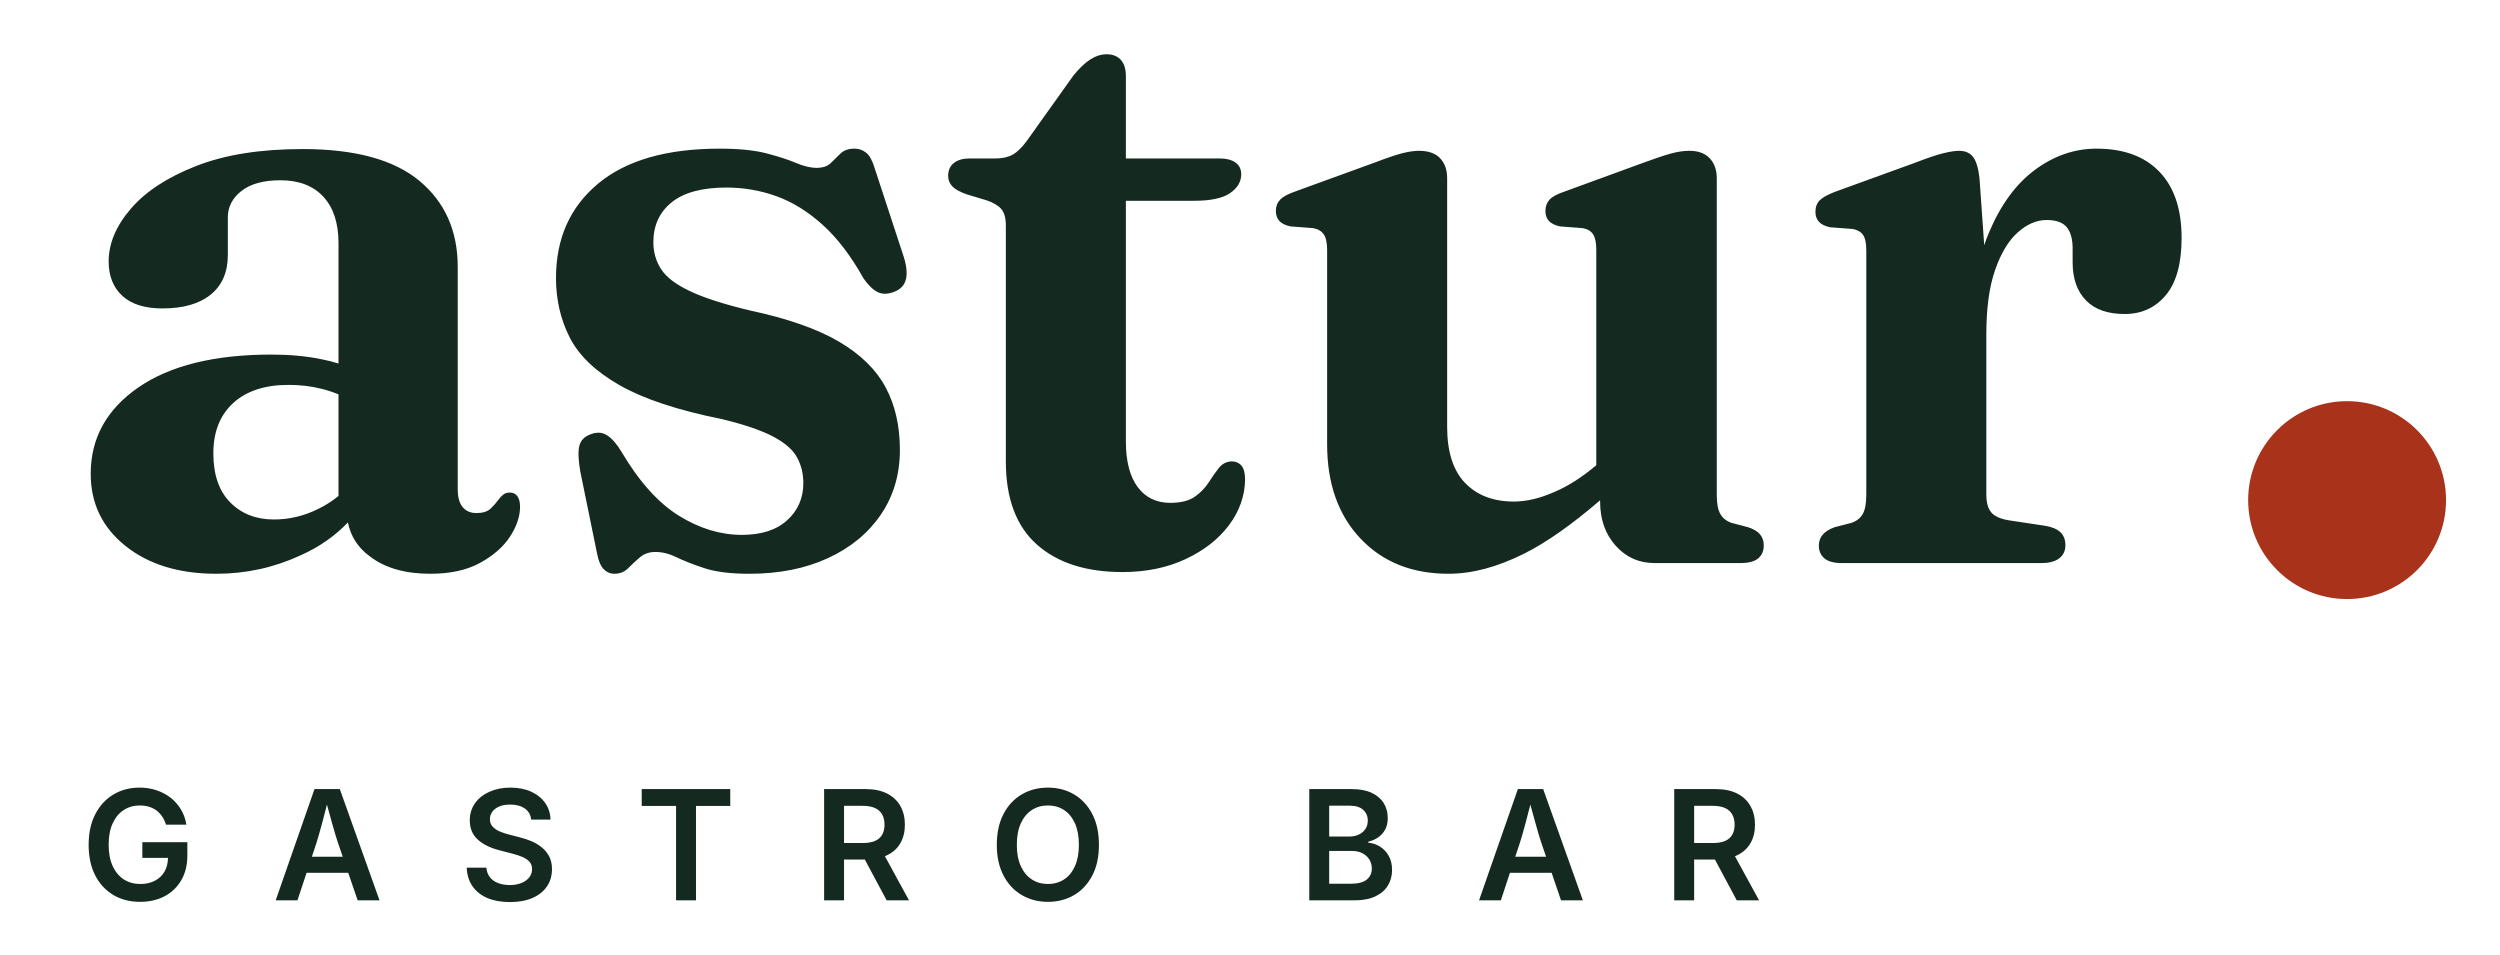
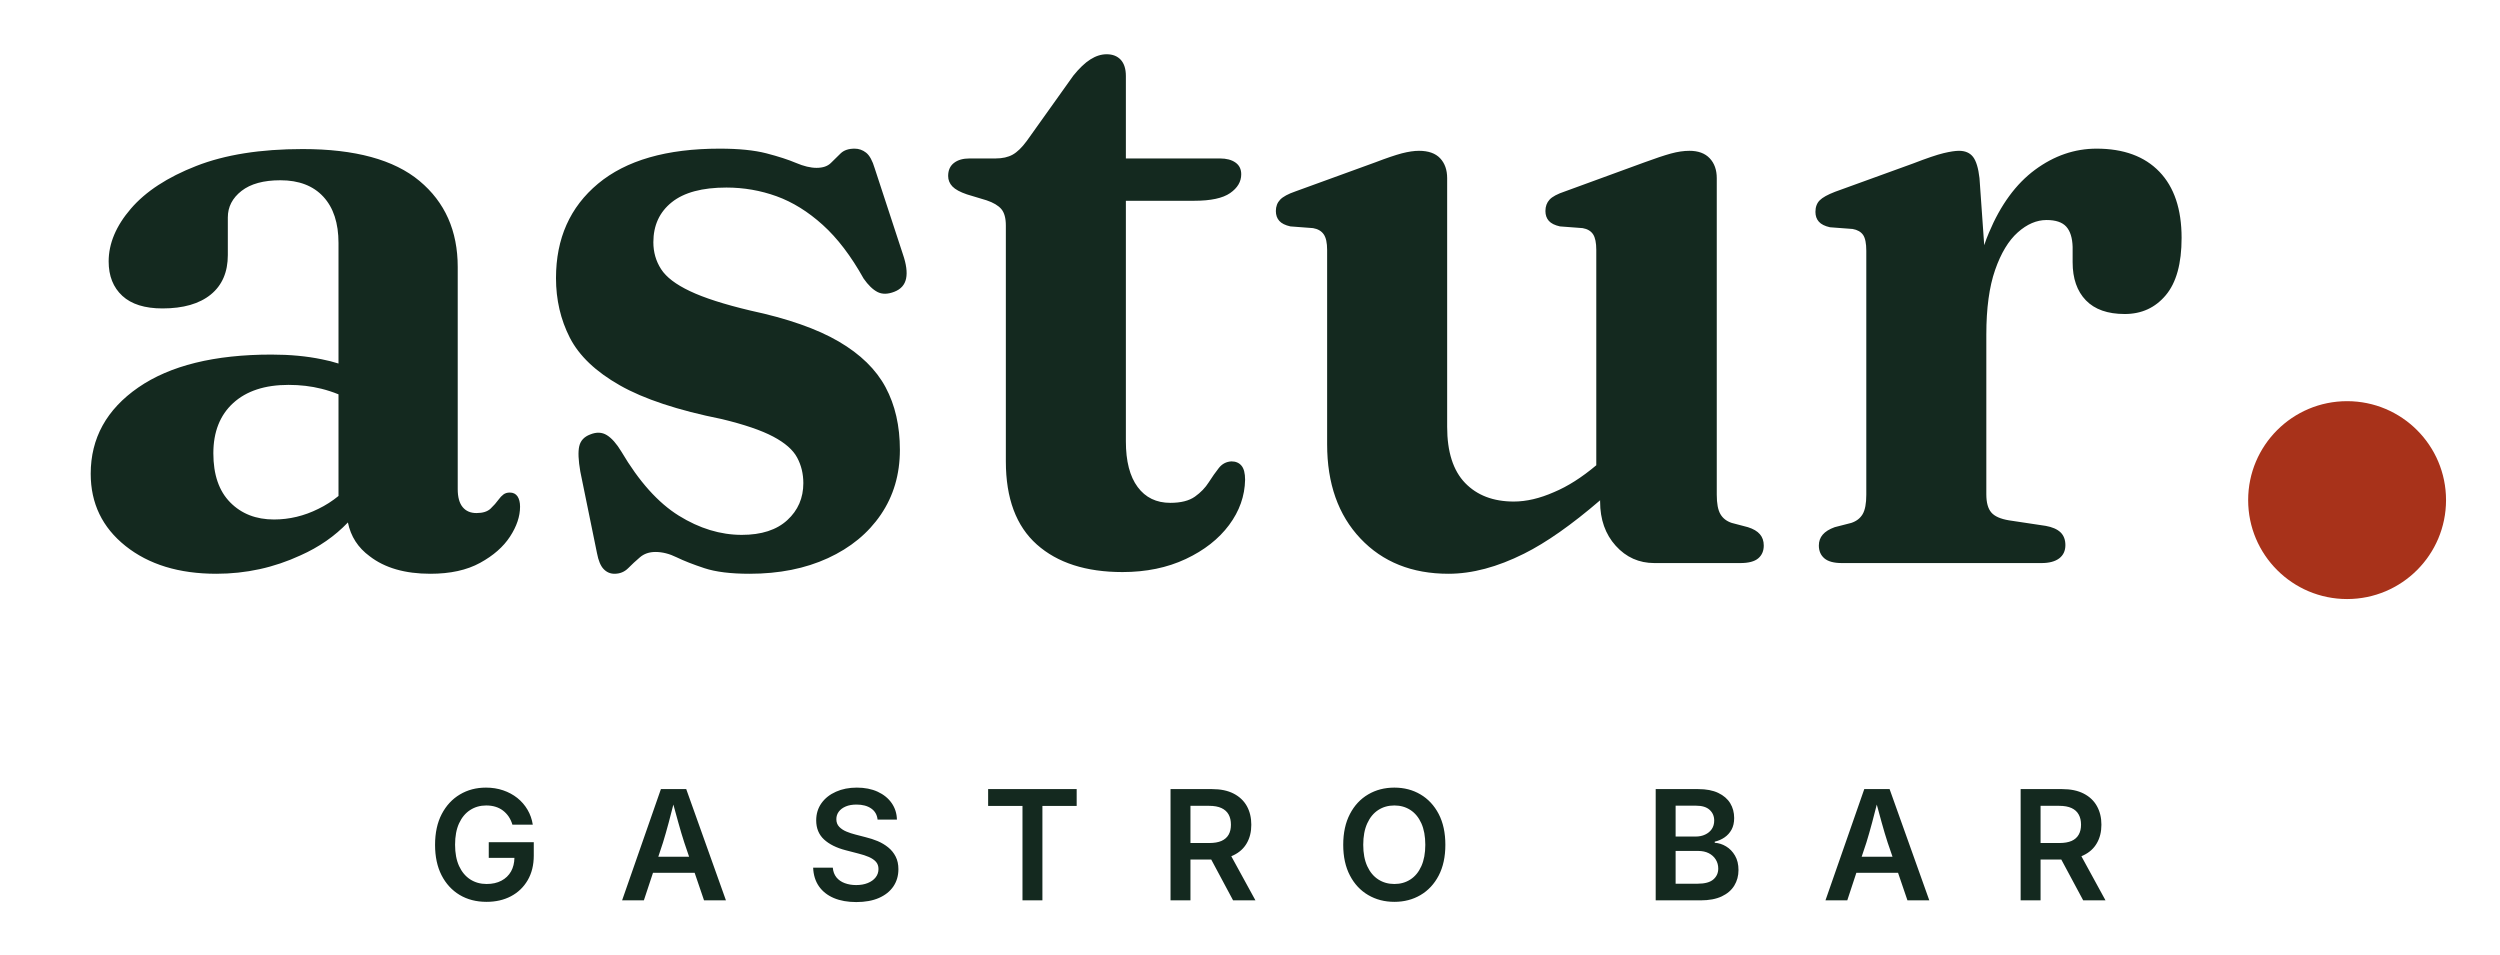
<svg xmlns="http://www.w3.org/2000/svg" viewBox="-12.0 -125.1 555.9 212.1" width="2223" height="849">
  <path d="M8.17-19.86L8.17-19.86Q8.17-31.73 18.76-39.05Q29.36-46.36 48.36-46.36L48.36-46.36Q54.53-46.36 59.56-45.31L59.56-45.31Q61.47-44.94 63.27-44.37L63.27-44.37L63.27-71.16Q63.27-77.81 59.90-81.46Q56.52-85.12 50.35-85.12L50.35-85.12Q44.74-85.12 41.70-82.75Q38.66-80.37 38.66-76.86L38.66-76.86L38.66-68.50Q38.66-62.80 34.87-59.71Q31.07-56.62 24.13-56.62L24.13-56.62Q18.24-56.62 15.20-59.42Q12.16-62.23 12.16-67.07L12.16-67.07Q12.16-73.06 17.10-78.80Q22.04-84.55 31.64-88.30Q41.23-92.06 55.29-92.06L55.29-92.06Q72.77-92.06 81.27-84.98Q89.78-77.90 89.78-65.83L89.78-65.83L89.78-16.43Q89.78-13.78 90.87-12.45Q91.96-11.12 93.95-11.12L93.95-11.12Q96.05-11.12 97.09-12.11Q98.14-13.11 98.89-14.15L98.89-14.15Q99.37-14.82 99.94-15.25Q100.51-15.68 101.36-15.68L101.36-15.68Q102.50-15.68 103.08-14.82Q103.64-13.96 103.64-12.54L103.64-12.54Q103.64-9.31 101.41-5.89Q99.18-2.47 94.76-0.05Q90.34 2.38 83.70 2.38L83.70 2.38Q75.24 2.38 70.20-1.52L70.20-1.52Q66.31-4.37 65.36-9.03L65.36-9.03Q60.99-4.46 54.81-1.71L54.81-1.71Q45.98 2.38 36.10 2.38L36.10 2.38Q23.66 2.38 15.91-3.80Q8.17-9.97 8.17-19.86ZM63.27-14.92L63.27-37.52Q61.37-38.29 59.47-38.76L59.47-38.76Q56.05-39.62 52.16-39.62L52.16-39.62Q44.27-39.62 39.85-35.58Q35.44-31.54 35.44-24.41Q35.44-17.29 39.19-13.49Q42.94-9.69 48.92-9.69L48.92-9.69Q54.05-9.69 58.80-12.06L58.80-12.06Q61.18-13.21 63.27-14.92L63.27-14.92ZM152.95-6.27L152.95-6.27Q159.50-6.27 163.07-9.55Q166.63-12.82 166.63-17.77L166.63-17.77Q166.63-20.90 165.25-23.46Q163.88-26.03 159.93-28.12Q155.99-30.21 148.49-32.02L148.49-32.02Q133.85-34.96 125.83-39.52Q117.80-44.08 114.71-50.11Q111.63-56.15 111.63-63.37L111.63-63.37Q111.63-76.57 120.98-84.36Q130.34-92.15 148.01-92.15L148.01-92.15Q154.38-92.15 158.41-91.11Q162.45-90.06 165.01-88.97Q167.58-87.88 169.57-87.88L169.57-87.88Q171.67-87.88 172.76-88.97Q173.85-90.06 174.94-91.11Q176.03-92.15 178.03-92.15L178.03-92.15Q179.45-92.15 180.59-91.25Q181.74-90.34 182.50-87.78L182.50-87.78L188.76-68.69Q189.91-65.36 189.48-63.27Q189.05-61.18 186.87-60.33L186.87-60.33Q184.68-59.47 183.11-60.28Q181.55-61.09 180.03-63.27L180.03-63.27Q175.84-70.78 170.95-75.19Q166.06-79.61 160.69-81.56Q155.32-83.50 149.53-83.50L149.53-83.50Q141.45-83.50 137.37-80.23Q133.28-76.95 133.28-71.34L133.28-71.34Q133.28-68.02 135.00-65.36Q136.70-62.70 141.41-60.47Q146.11-58.23 154.85-56.15L154.85-56.15Q167.30-53.48 174.51-49.26Q181.74-45.03 184.92-39.09Q188.10-33.16 188.10-25.18L188.10-25.18Q188.10-17.00 183.87-10.78Q179.64-4.56 172.09-1.09Q164.54 2.38 154.66 2.38L154.66 2.38Q148.39 2.38 144.64 1.14Q140.88-0.10 138.46-1.28Q136.04-2.47 133.76-2.47L133.76-2.47Q131.67-2.47 130.29-1.28Q128.91-0.10 127.68 1.14Q126.44 2.38 124.64 2.38L124.64 2.38Q123.22 2.38 122.22 1.33Q121.22 0.29 120.75-2.19L120.75-2.19L117.04-20.33Q116.38-24.13 116.80-25.98Q117.23-27.84 119.22-28.59L119.22-28.59Q121.31-29.45 122.93-28.45Q124.55-27.46 126.16-24.80L126.16-24.80Q132.05-14.82 138.94-10.54Q145.82-6.27 152.95-6.27ZM207.38-80.66L207.38-80.66L203.01-81.98Q200.73-82.75 199.78-83.74Q198.83-84.74 198.83-86.07L198.83-86.07Q198.83-87.97 200.12-88.97Q201.40-89.97 203.58-89.97L203.58-89.97L209.38-89.97Q211.66-89.97 213.18-90.82Q214.70-91.67 216.31-93.86L216.31-93.86L226.67-108.39Q228.66-110.86 230.47-112.00Q232.27-113.14 234.08-113.14L234.08-113.14Q236.07-113.14 237.21-111.91Q238.35-110.67 238.35-108.30L238.35-108.30L238.35-89.97L259.25-89.97Q261.44-89.97 262.72-89.06Q264.00-88.16 264.00-86.45L264.00-86.45Q264.00-83.98 261.53-82.27Q259.06-80.56 253.56-80.56L253.56-80.56L238.35-80.56L238.35-27.07Q238.35-20.43 240.97-16.91Q243.58-13.39 248.23-13.39L248.23-13.39Q251.75-13.39 253.70-14.77Q255.64-16.15 256.78-17.96Q257.93-19.76 259.02-21.14Q260.11-22.52 261.82-22.61L261.82-22.61Q263.25-22.61 264.05-21.66Q264.86-20.71 264.86-18.52L264.86-18.52Q264.76-13.11 261.30-8.46Q257.83-3.80 251.66-0.90Q245.48 2.00 237.59 2.00L237.59 2.00Q225.44 2.00 218.55-4.13Q211.66-10.26 211.66-22.61L211.66-22.61L211.66-75.05Q211.66-77.52 210.66-78.71Q209.66-79.89 207.38-80.66ZM343.80-13.68L343.80-13.68L343.80-13.96Q334.30-5.79 326.89-2.09L326.89-2.09Q317.96 2.38 310.08 2.38L310.08 2.38Q297.92 2.38 290.51-5.46Q283.10-13.30 283.10-26.41L283.10-26.41L283.10-69.64Q283.10-72.01 282.34-73.10Q281.58-74.20 279.96-74.48L279.96-74.48L274.93-74.86Q273.22-75.24 272.46-76.09Q271.70-76.95 271.70-78.28L271.70-78.28Q271.70-79.80 272.65-80.80Q273.60-81.80 276.07-82.65L276.07-82.65L293.83-89.11Q297.54-90.53 299.72-91.11Q301.91-91.67 303.52-91.67L303.52-91.67Q306.66-91.67 308.23-90.01Q309.79-88.35 309.79-85.59L309.79-85.59L309.79-30.30Q309.79-21.95 313.78-17.81Q317.77-13.68 324.61-13.68L324.61-13.68Q328.79-13.68 333.54-15.77L333.54-15.77Q338.10-17.67 342.95-21.75L342.95-21.75L342.95-69.64Q342.95-72.01 342.24-73.10Q341.52-74.20 339.91-74.48L339.91-74.48L334.87-74.86Q333.16-75.24 332.40-76.09Q331.64-76.95 331.64-78.28L331.64-78.28Q331.64-79.80 332.55-80.80Q333.45-81.80 336.01-82.65L336.01-82.65L353.68-89.11Q357.29-90.44 359.53-91.06Q361.76-91.67 363.66-91.67L363.66-91.67Q366.60-91.67 368.17-90.01Q369.74-88.35 369.74-85.59L369.74-85.59L369.74-15.20Q369.74-12.26 370.55-10.88Q371.35-9.50 373.06-8.93L373.06-8.93L376.67-7.98Q378.48-7.41 379.33-6.41Q380.19-5.42 380.19-3.90L380.19-3.90Q380.19-2.09 378.95-1.04Q377.72 0 374.96 0L374.96 0L355.87 0Q350.74 0 347.27-3.85Q343.80-7.70 343.80-13.68ZM428.16-85.59L428.16-85.59L429.21-70.68Q429.68-72.11 430.25-73.44L430.25-73.44Q434.15-82.75 440.51-87.45Q446.88-92.15 454.19-92.15L454.19-92.15Q463.22-92.15 468.16-87.02Q473.10-81.89 473.10-72.30L473.10-72.30Q473.10-63.74 469.58-59.56Q466.07-55.38 460.46-55.38L460.46-55.38Q454.76-55.38 451.82-58.42Q448.87-61.47 448.87-66.88L448.87-66.88L448.87-70.30Q448.78-73.34 447.45-74.81Q446.12-76.28 443.08-76.28L443.08-76.28Q439.75-76.28 436.67-73.53Q433.58-70.78 431.63-65.17Q429.68-59.56 429.68-50.83L429.68-50.83L429.68-15.29Q429.68-12.54 430.78-11.26Q431.87-9.97 434.72-9.50L434.72-9.50L442.89-8.27Q445.07-7.88 446.17-6.84Q447.26-5.79 447.26-3.99L447.26-3.99Q447.26-2.09 445.88-1.04Q444.50 0 441.94 0L441.94 0L397.57 0Q394.91 0 393.68-1.04Q392.44-2.09 392.44-3.90L392.44-3.90Q392.44-5.32 393.30-6.32Q394.15-7.32 395.96-7.98L395.96-7.98L399.66-8.93Q401.37-9.50 402.18-10.88Q402.99-12.26 402.99-15.20L402.99-15.20L402.99-69.45Q402.99-71.92 402.28-72.96Q401.56-74.00 399.95-74.29L399.95-74.29L394.91-74.67Q393.20-75.05 392.44-75.91Q391.68-76.76 391.68-78.09L391.68-78.09Q391.68-79.70 392.63-80.66Q393.58-81.61 396.05-82.56L396.05-82.56L413.34-88.83Q418.00-90.63 420.18-91.15Q422.37-91.67 423.60-91.67L423.60-91.67Q425.69-91.67 426.74-90.30Q427.78-88.92 428.16-85.59Z" fill="#14291f" />
  <circle cx="509.9" cy="-14" r="22" fill="#a8321a" />
-   <path d="M19.17 75.33L19.17 75.33Q15.75 75.33 13.17 73.79Q10.60 72.24 9.15 69.41Q7.71 66.57 7.71 62.67L7.71 62.67Q7.71 58.66 9.20 55.82Q10.68 52.97 13.24 51.45Q15.79 49.93 19.03 49.93L19.03 49.93Q21.07 49.93 22.84 50.53Q24.61 51.13 26.00 52.23Q27.38 53.33 28.27 54.85Q29.16 56.36 29.44 58.17L29.44 58.17L24.91 58.17Q24.61 57.17 24.09 56.39Q23.56 55.61 22.83 55.04Q22.09 54.48 21.15 54.19Q20.21 53.90 19.08 53.90L19.08 53.90Q17.09 53.90 15.52 54.91Q13.95 55.92 13.06 57.87Q12.16 59.81 12.16 62.63L12.16 62.63Q12.16 65.42 13.06 67.37Q13.95 69.32 15.53 70.34Q17.11 71.36 19.18 71.36L19.18 71.36Q21.07 71.36 22.46 70.63Q23.85 69.90 24.61 68.56L24.61 68.56Q25.32 67.28 25.36 65.55L25.36 65.55L19.65 65.55L19.65 62.07L29.66 62.07L29.66 65.04Q29.66 68.21 28.30 70.53Q26.95 72.84 24.59 74.09Q22.22 75.33 19.17 75.33ZM54.14 75L49.30 75L57.93 50.26L63.56 50.26L72.39 75L67.53 75L65.43 68.87L56.17 68.87L54.14 75ZM57.35 65.30L64.21 65.30L63.13 62.15Q62.48 60.16 61.78 57.63L61.78 57.63Q61.28 55.84 60.70 53.70L60.70 53.70Q60.15 55.88 59.67 57.68L59.67 57.68Q58.99 60.22 58.39 62.15L58.39 62.15L57.35 65.30ZM101.38 75.38L101.38 75.38Q98.50 75.38 96.39 74.49Q94.27 73.59 93.08 71.88Q91.88 70.17 91.78 67.73L91.78 67.73L96.15 67.73Q96.26 69.02 96.96 69.89Q97.66 70.75 98.80 71.17Q99.95 71.60 101.34 71.60L101.34 71.60Q102.80 71.60 103.92 71.15Q105.04 70.70 105.68 69.90Q106.31 69.09 106.31 68.03L106.31 68.03Q106.31 67.06 105.75 66.43Q105.19 65.80 104.19 65.36Q103.19 64.92 101.84 64.59L101.84 64.59L99.04 63.86Q95.93 63.06 94.20 61.45Q92.46 59.84 92.46 57.22L92.46 57.22Q92.46 55.03 93.64 53.38Q94.82 51.74 96.86 50.84Q98.90 49.93 101.49 49.93L101.49 49.93Q104.13 49.93 106.12 50.84Q108.12 51.76 109.24 53.37Q110.36 54.98 110.41 57.04L110.41 57.04L106.11 57.04Q105.94 55.44 104.69 54.57Q103.43 53.70 101.43 53.70L101.43 53.70Q100.03 53.70 99.03 54.12Q98.02 54.55 97.48 55.28Q96.94 56.01 96.94 56.95L96.94 56.95Q96.94 57.98 97.58 58.65Q98.22 59.31 99.19 59.71Q100.16 60.11 101.16 60.36L101.16 60.36L103.47 60.96Q104.85 61.29 106.14 61.83Q107.44 62.38 108.47 63.22Q109.51 64.06 110.13 65.25Q110.74 66.45 110.74 68.06L110.74 68.06Q110.74 70.24 109.63 71.89Q108.51 73.54 106.42 74.46Q104.33 75.38 101.38 75.38ZM138.33 54.00L130.69 54.00L130.69 50.26L150.38 50.26L150.38 54.00L142.76 54.00L142.76 75L138.33 75L138.33 54.00ZM175.68 75L171.25 75L171.25 50.26L180.50 50.26Q183.34 50.26 185.28 51.26Q187.22 52.26 188.22 54.04Q189.21 55.83 189.21 58.18Q189.21 60.54 188.21 62.28Q187.21 64.03 185.25 64.97L185.25 64.97Q185.01 65.09 184.77 65.19L184.77 65.19L190.13 75L185.16 75L180.30 65.92L175.68 65.92L175.68 75ZM175.68 53.98L175.68 62.25L179.85 62.25Q181.53 62.25 182.59 61.78Q183.65 61.30 184.17 60.39Q184.68 59.48 184.68 58.18L184.68 58.18Q184.68 56.85 184.17 55.92Q183.65 54.98 182.58 54.48Q181.51 53.98 179.82 53.98L179.82 53.98L175.68 53.98ZM221.02 75.33L221.02 75.33Q217.77 75.33 215.20 73.82Q212.62 72.31 211.14 69.47Q209.65 66.63 209.65 62.65L209.65 62.65Q209.65 58.65 211.14 55.80Q212.62 52.95 215.20 51.44Q217.77 49.93 221.02 49.93L221.02 49.93Q224.26 49.93 226.83 51.44Q229.39 52.95 230.88 55.80Q232.36 58.65 232.36 62.65L232.36 62.65Q232.36 66.63 230.88 69.48Q229.39 72.33 226.83 73.83Q224.26 75.33 221.02 75.33ZM221.02 71.36L221.02 71.36Q223.03 71.36 224.58 70.36Q226.14 69.36 227.02 67.40Q227.90 65.45 227.90 62.65L227.90 62.65Q227.90 59.81 227.02 57.86Q226.14 55.91 224.58 54.90Q223.03 53.90 221.02 53.90L221.02 53.90Q219.00 53.90 217.44 54.91Q215.88 55.92 214.99 57.88Q214.10 59.83 214.10 62.65L214.10 62.65Q214.10 65.45 214.99 67.40Q215.88 69.34 217.44 70.35Q219.00 71.36 221.02 71.36ZM289.11 75L279.13 75L279.13 50.26L288.59 50.26Q291.26 50.26 293.04 51.11Q294.82 51.96 295.70 53.40Q296.58 54.85 296.58 56.69L296.58 56.69Q296.58 58.20 296.00 59.27Q295.42 60.34 294.44 61.00Q293.47 61.67 292.26 61.95L292.26 61.95L292.26 62.20Q293.57 62.27 294.78 63.00Q296.00 63.73 296.77 65.06Q297.54 66.38 297.54 68.26L297.54 68.26Q297.54 70.19 296.61 71.71Q295.68 73.24 293.81 74.12Q291.95 75 289.11 75L289.11 75ZM283.56 64.01L283.56 71.30L288.41 71.30Q290.87 71.30 291.95 70.35Q293.04 69.41 293.04 67.93L293.04 67.93Q293.04 66.82 292.49 65.93Q291.95 65.04 290.94 64.52Q289.94 64.01 288.56 64.01L288.56 64.01L283.56 64.01ZM283.56 53.95L283.56 60.81L288.03 60.81Q289.21 60.81 290.14 60.37Q291.07 59.94 291.60 59.15Q292.14 58.35 292.14 57.25L292.14 57.25Q292.14 55.81 291.13 54.88Q290.12 53.95 288.13 53.95L288.13 53.95L283.56 53.95ZM321.73 75L316.88 75L325.51 50.26L331.14 50.26L339.97 75L335.11 75L333.02 68.87L323.75 68.87L321.73 75ZM324.93 65.30L331.79 65.30L330.71 62.15Q330.06 60.16 329.37 57.63L329.37 57.63Q328.87 55.84 328.29 53.70L328.29 53.70Q327.74 55.88 327.26 57.68L327.26 57.68Q326.58 60.22 325.98 62.15L325.98 62.15L324.93 65.30ZM364.71 75L360.28 75L360.28 50.26L369.52 50.26Q372.36 50.26 374.31 51.26Q376.25 52.26 377.24 54.04Q378.24 55.83 378.24 58.18Q378.24 60.54 377.24 62.28Q376.23 64.03 374.27 64.97L374.27 64.97Q374.04 65.09 373.79 65.19L373.79 65.19L379.15 75L374.19 75L369.33 65.92L364.71 65.92L364.71 75ZM364.71 53.98L364.71 62.25L368.88 62.25Q370.55 62.25 371.62 61.78Q372.68 61.30 373.19 60.39Q373.71 59.48 373.71 58.18L373.71 58.18Q373.71 56.85 373.19 55.92Q372.68 54.98 371.61 54.48Q370.54 53.98 368.84 53.98L368.84 53.98L364.71 53.98Z" fill="#14291f" />
+   <path d="M96.19 75.33L96.19 75.33Q92.77 75.33 90.20 73.79Q87.63 72.24 86.18 69.41Q84.74 66.57 84.74 62.67L84.74 62.67Q84.74 58.66 86.22 55.82Q87.71 52.97 90.27 51.45Q92.82 49.93 96.06 49.93L96.06 49.93Q98.10 49.93 99.87 50.53Q101.64 51.13 103.03 52.23Q104.41 53.33 105.30 54.85Q106.19 56.36 106.47 58.17L106.47 58.17L101.94 58.17Q101.64 57.17 101.12 56.39Q100.59 55.61 99.85 55.04Q99.12 54.48 98.18 54.19Q97.24 53.90 96.11 53.90L96.11 53.90Q94.12 53.90 92.55 54.91Q90.98 55.92 90.08 57.87Q89.19 59.81 89.19 62.63L89.19 62.63Q89.19 65.42 90.08 67.37Q90.98 69.32 92.56 70.34Q94.14 71.36 96.21 71.36L96.21 71.36Q98.10 71.36 99.49 70.63Q100.88 69.90 101.64 68.56L101.64 68.56Q102.35 67.28 102.39 65.55L102.39 65.55L96.68 65.55L96.68 62.07L106.69 62.07L106.69 65.04Q106.69 68.21 105.33 70.53Q103.98 72.84 101.61 74.09Q99.25 75.33 96.19 75.33ZM131.17 75L126.33 75L134.96 50.26L140.59 50.26L149.42 75L144.55 75L142.46 68.87L133.20 68.87L131.17 75ZM134.38 65.30L141.23 65.30L140.16 62.15Q139.51 60.16 138.81 57.63L138.81 57.63Q138.31 55.84 137.73 53.70L137.73 53.70Q137.18 55.88 136.70 57.68L136.70 57.68Q136.02 60.22 135.42 62.15L135.42 62.15L134.38 65.30ZM178.41 75.38L178.41 75.38Q175.53 75.38 173.42 74.49Q171.30 73.59 170.10 71.88Q168.91 70.17 168.81 67.73L168.81 67.73L173.18 67.73Q173.29 69.02 173.99 69.89Q174.69 70.75 175.83 71.17Q176.98 71.60 178.37 71.60L178.37 71.60Q179.83 71.60 180.95 71.15Q182.07 70.70 182.70 69.90Q183.34 69.09 183.34 68.03L183.34 68.03Q183.34 67.06 182.78 66.43Q182.22 65.80 181.22 65.36Q180.21 64.92 178.87 64.59L178.87 64.59L176.06 63.86Q172.96 63.06 171.22 61.45Q169.49 59.84 169.49 57.22L169.49 57.22Q169.49 55.03 170.67 53.38Q171.85 51.74 173.89 50.84Q175.93 49.93 178.52 49.93L178.52 49.93Q181.16 49.93 183.15 50.84Q185.15 51.76 186.27 53.37Q187.39 54.98 187.44 57.04L187.44 57.04L183.14 57.04Q182.97 55.44 181.72 54.57Q180.46 53.70 178.45 53.70L178.45 53.70Q177.06 53.70 176.06 54.12Q175.05 54.55 174.51 55.28Q173.97 56.01 173.97 56.95L173.97 56.95Q173.97 57.98 174.61 58.65Q175.25 59.31 176.22 59.71Q177.19 60.11 178.19 60.36L178.19 60.36L180.50 60.96Q181.87 61.29 183.17 61.83Q184.46 62.38 185.50 63.22Q186.54 64.06 187.15 65.25Q187.77 66.45 187.77 68.06L187.77 68.06Q187.77 70.24 186.66 71.89Q185.54 73.54 183.45 74.46Q181.36 75.38 178.41 75.38ZM215.36 54.00L207.72 54.00L207.72 50.26L227.41 50.26L227.41 54.00L219.79 54.00L219.79 75L215.36 75L215.36 54.00ZM252.71 75L248.28 75L248.28 50.26L257.53 50.26Q260.37 50.26 262.31 51.26Q264.25 52.26 265.25 54.04Q266.24 55.83 266.24 58.18Q266.24 60.54 265.24 62.28Q264.24 64.03 262.28 64.97L262.28 64.97Q262.04 65.09 261.79 65.19L261.79 65.19L267.16 75L262.19 75L257.33 65.92L252.71 65.92L252.71 75ZM252.71 53.98L252.71 62.25L256.88 62.25Q258.56 62.25 259.62 61.78Q260.68 61.30 261.20 60.39Q261.71 59.48 261.71 58.18L261.71 58.18Q261.71 56.85 261.20 55.92Q260.68 54.98 259.61 54.48Q258.54 53.98 256.85 53.98L256.85 53.98L252.71 53.98ZM298.05 75.33L298.05 75.33Q294.80 75.33 292.23 73.82Q289.65 72.31 288.17 69.47Q286.68 66.63 286.68 62.65L286.68 62.65Q286.68 58.65 288.17 55.80Q289.65 52.95 292.23 51.44Q294.80 49.93 298.05 49.93L298.05 49.93Q301.29 49.93 303.85 51.44Q306.42 52.95 307.91 55.80Q309.39 58.65 309.39 62.65L309.39 62.65Q309.39 66.63 307.91 69.48Q306.42 72.33 303.85 73.83Q301.29 75.33 298.05 75.33ZM298.05 71.36L298.05 71.36Q300.06 71.36 301.61 70.36Q303.17 69.36 304.05 67.40Q304.93 65.45 304.93 62.65L304.93 62.65Q304.93 59.81 304.05 57.86Q303.17 55.91 301.61 54.90Q300.06 53.90 298.05 53.90L298.05 53.90Q296.03 53.90 294.47 54.91Q292.91 55.92 292.02 57.88Q291.13 59.83 291.13 62.65L291.13 62.65Q291.13 65.45 292.02 67.40Q292.91 69.34 294.47 70.35Q296.03 71.36 298.05 71.36ZM366.14 75L356.16 75L356.16 50.26L365.62 50.26Q368.29 50.26 370.07 51.11Q371.85 51.96 372.73 53.40Q373.61 54.85 373.61 56.69L373.61 56.69Q373.61 58.20 373.03 59.27Q372.44 60.34 371.47 61.00Q370.50 61.67 369.29 61.95L369.29 61.95L369.29 62.20Q370.60 62.27 371.81 63.00Q373.03 63.73 373.80 65.06Q374.57 66.38 374.57 68.26L374.57 68.26Q374.57 70.19 373.64 71.71Q372.71 73.24 370.84 74.12Q368.97 75 366.14 75L366.14 75ZM360.59 64.01L360.59 71.30L365.44 71.30Q367.90 71.30 368.98 70.35Q370.07 69.41 370.07 67.93L370.07 67.93Q370.07 66.82 369.52 65.93Q368.97 65.04 367.97 64.52Q366.97 64.01 365.59 64.01L365.59 64.01L360.59 64.01ZM360.59 53.95L360.59 60.81L365.06 60.81Q366.24 60.81 367.16 60.37Q368.09 59.94 368.63 59.15Q369.17 58.35 369.17 57.25L369.17 57.25Q369.17 55.81 368.16 54.88Q367.15 53.95 365.16 53.95L365.16 53.95L360.59 53.95ZM398.76 75L393.91 75L402.54 50.26L408.17 50.26L417.00 75L412.14 75L410.05 68.87L400.78 68.87L398.76 75ZM401.96 65.30L408.82 65.30L407.74 62.15Q407.09 60.16 406.39 57.63L406.39 57.63Q405.90 55.84 405.32 53.70L405.32 53.70Q404.77 55.88 404.29 57.68L404.29 57.68Q403.61 60.22 403.01 62.15L403.01 62.15L401.96 65.30ZM441.74 75L437.31 75L437.31 50.26L446.55 50.26Q449.39 50.26 451.33 51.26Q453.28 52.26 454.27 54.04Q455.27 55.83 455.27 58.18Q455.27 60.54 454.26 62.28Q453.26 64.03 451.30 64.97L451.30 64.97Q451.07 65.09 450.82 65.19L450.82 65.19L456.18 75L451.22 75L446.35 65.92L441.74 65.92L441.74 75ZM441.74 53.98L441.74 62.25L445.91 62.25Q447.58 62.25 448.65 61.78Q449.71 61.30 450.22 60.39Q450.74 59.48 450.74 58.18L450.74 58.18Q450.74 56.85 450.22 55.92Q449.71 54.98 448.64 54.48Q447.57 53.98 445.87 53.98L445.87 53.98L441.74 53.98Z" fill="#14291f" />
</svg>
